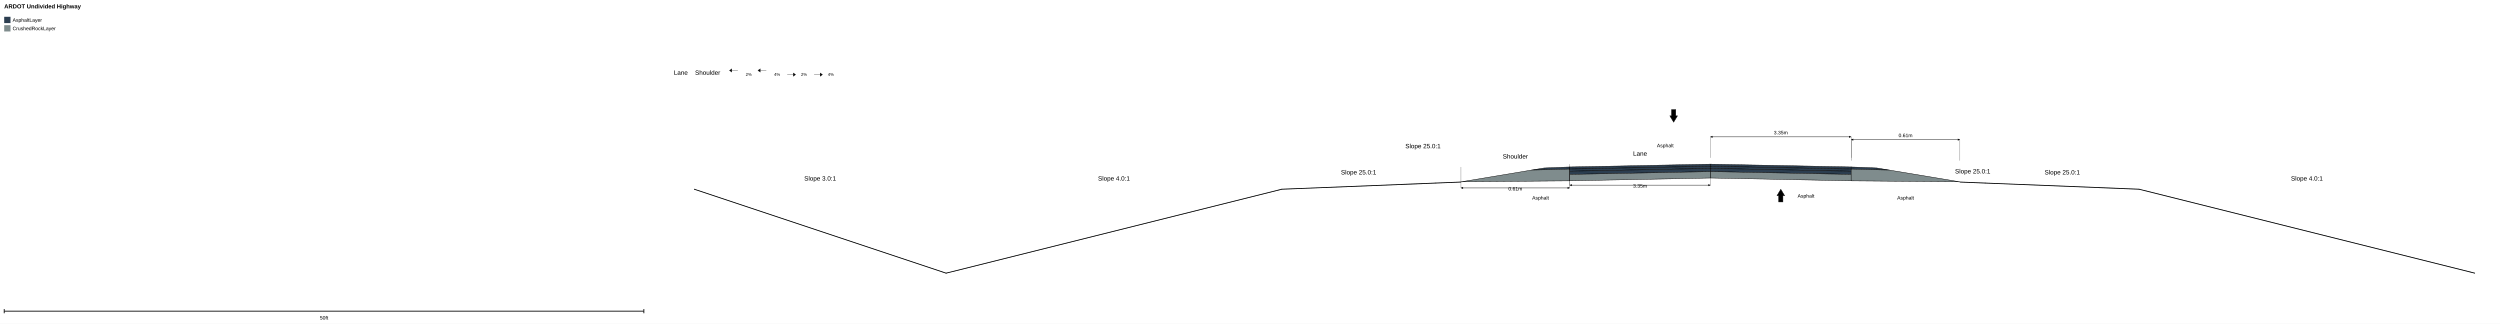
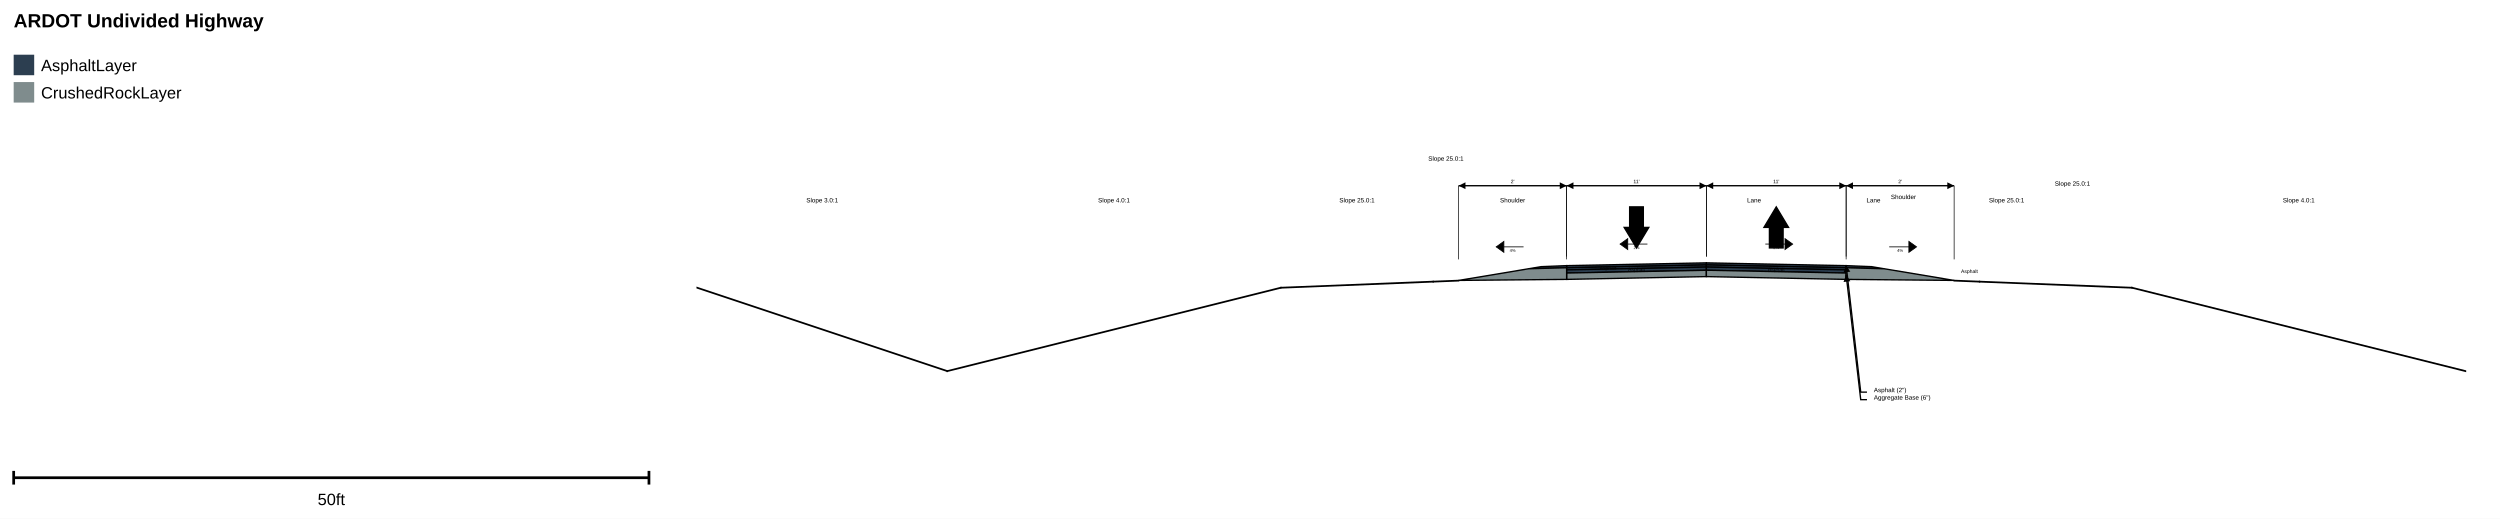
- <svg xmlns="http://www.w3.org/2000/svg" width="5956.2" height="771.3" viewBox="0 0 5956.2 771.3">
-   <rect width="5956.2" height="771.3" fill="white" />
+ <svg xmlns="http://www.w3.org/2000/svg" width="1828.0" height="379.3" viewBox="0 0 1828.0 379.3">
+   <rect width="1828.0" height="379.3" fill="white" />
  <g transform="scale(1,-1)">
-     <g transform="translate(0,-771.3)">
-       <polygon points="4075.08,380.23 4075.08,375.15 3739.80,368.45 3739.80,373.53" fill="#2C3E50" stroke="black" stroke-width="1" />
-       <polygon points="4075.08,375.15 4075.08,370.07 3739.80,363.37 3739.80,368.45" fill="#2C3E50" stroke="black" stroke-width="1" />
-       <polygon points="4075.08,370.07 4075.08,362.45 3739.80,355.75 3739.80,363.37" fill="#2C3E50" stroke="black" stroke-width="1" />
-       <polygon points="4075.08,362.45 4075.08,347.21 3739.80,340.51 3739.80,355.75" fill="#7F8C8D" stroke="black" stroke-width="1" />
-       <polygon points="3739.80,373.53 3739.80,368.45 3648.36,366.01 3678.84,371.09" fill="#2C3E50" stroke="black" stroke-width="1" />
-       <polygon points="3739.80,368.45 3739.80,340.51 3480.72,338.07 3648.36,366.01" fill="#7F8C8D" stroke="black" stroke-width="1" />
-       <polygon points="3480.72,338.07 3480.72,337.07 3419.76,334.63 3419.76,335.63" fill="#BDC3C7" stroke="black" stroke-width="1" />
-       <polygon points="3419.76,335.63 3419.76,334.63 3054.00,320.00 3054.00,321.00" fill="#BDC3C7" stroke="black" stroke-width="1" />
-       <polygon points="3054.00,321.00 3054.00,320.00 2254.00,120.00 2254.00,121.00" fill="#BDC3C7" stroke="black" stroke-width="1" />
-       <polygon points="2254.00,121.00 2254.00,120.00 1654.00,320.00 1654.00,321.00" fill="#BDC3C7" stroke="black" stroke-width="1" />
-       <polygon points="4075.08,380.23 4410.36,373.53 4410.36,368.45 4075.08,375.15" fill="#2C3E50" stroke="black" stroke-width="1" />
-       <polygon points="4075.08,375.15 4410.36,368.45 4410.36,363.37 4075.08,370.07" fill="#2C3E50" stroke="black" stroke-width="1" />
-       <polygon points="4075.08,370.07 4410.36,363.37 4410.36,355.75 4075.08,362.45" fill="#2C3E50" stroke="black" stroke-width="1" />
-       <polygon points="4075.08,362.45 4410.36,355.75 4410.36,340.51 4075.08,347.21" fill="#7F8C8D" stroke="black" stroke-width="1" />
-       <polygon points="4410.36,373.53 4471.32,371.09 4501.80,366.01 4410.36,368.45" fill="#2C3E50" stroke="black" stroke-width="1" />
-       <polygon points="4410.36,368.45 4501.80,366.01 4669.44,338.07 4410.36,340.51" fill="#7F8C8D" stroke="black" stroke-width="1" />
-       <polygon points="4669.44,338.07 4730.40,335.63 4730.40,334.63 4669.44,337.07" fill="#BDC3C7" stroke="black" stroke-width="1" />
-       <polygon points="4730.40,335.63 5096.16,321.00 5096.16,320.00 4730.40,334.63" fill="#BDC3C7" stroke="black" stroke-width="1" />
-       <polygon points="5096.16,321.00 5896.16,121.00 5896.16,120.00 5096.16,320.00" fill="#BDC3C7" stroke="black" stroke-width="1" />
-       <text x="3907.44" y="400.23" font-family="Arial" font-size="15.0" text-anchor="middle" transform="translate(0,800.47) scale(1,-1)" fill="black">Lane</text>
-       <text x="3610.26" y="393.53" font-family="Arial" font-size="15.0" text-anchor="middle" transform="translate(0,787.05) scale(1,-1)" fill="black">Shoulder</text>
-       <text x="3390.24" y="418.07" font-family="Arial" font-size="15.0" text-anchor="middle" transform="translate(0,836.14) scale(1,-1)" fill="black">Slope 25.0:1</text>
-       <text x="3236.88" y="355.63" font-family="Arial" font-size="15.0" text-anchor="middle" transform="translate(0,711.26) scale(1,-1)" fill="black">Slope 25.0:1</text>
-       <text x="2654.00" y="341.00" font-family="Arial" font-size="15.0" text-anchor="middle" transform="translate(0,682.00) scale(1,-1)" fill="black">Slope 4.0:1</text>
-       <text x="1954.00" y="341.00" font-family="Arial" font-size="15.0" text-anchor="middle" transform="translate(0,682.00) scale(1,-1)" fill="black">Slope 3.0:1</text>
-       <text x="1622.00" y="593.04" font-family="Arial" font-size="15.0" text-anchor="middle" transform="translate(0,1186.09) scale(1,-1)" fill="black">Lane</text>
-       <text x="1686.00" y="593.04" font-family="Arial" font-size="15.0" text-anchor="middle" transform="translate(0,1186.09) scale(1,-1)" fill="black">Shoulder</text>
-       <text x="4699.92" y="358.07" font-family="Arial" font-size="15.0" text-anchor="middle" transform="translate(0,716.14) scale(1,-1)" fill="black">Slope 25.0:1</text>
-       <text x="4913.28" y="355.63" font-family="Arial" font-size="15.0" text-anchor="middle" transform="translate(0,711.26) scale(1,-1)" fill="black">Slope 25.0:1</text>
-       <text x="5496.16" y="341.00" font-family="Arial" font-size="15.0" text-anchor="middle" transform="translate(0,682.00) scale(1,-1)" fill="black">Slope 4.0:1</text>
-       <g id="dimension-d9b0f9f3">
-         <line x1="4075.08" y1="380.23" x2="4075.08" y2="330.23" stroke="black" stroke-width="0.5" />
-         <line x1="3739.80" y1="380.23" x2="3739.80" y2="330.23" stroke="black" stroke-width="0.5" />
-         <line x1="4075.08" y1="330.23" x2="3739.80" y2="330.23" stroke="black" stroke-width="1" />
-         <polygon points="4075.08,330.23 4070.08,327.73 4070.08,332.73" fill="black" transform="rotate(360.0,4075.08,330.23)" />
-         <polygon points="3739.80,330.23 3734.80,327.73 3734.80,332.73" fill="black" transform="rotate(180.0,3739.80,330.23)" />
-         <text x="3907.44" y="324.23" font-family="Arial" font-size="12.0" text-anchor="middle" transform="translate(0,648.47) scale(1,-1)" fill="black">3.35m</text>
-       </g>
-       <g id="symbol-8f4e10ef" transform="translate(3987.44,495.23) scale(1.0) rotate(-180.0)">
+     <g transform="translate(0,-379.3)">
+       <polygon points="1247.70,187.11 1247.70,185.57 1145.51,183.52 1145.51,185.07" fill="#2C3E50" stroke="black" stroke-width="1" />
+       <polygon points="1247.70,185.57 1247.70,184.02 1145.51,181.97 1145.51,183.52" fill="#2C3E50" stroke="black" stroke-width="1" />
+       <polygon points="1247.70,184.02 1247.70,181.69 1145.51,179.65 1145.51,181.97" fill="#2C3E50" stroke="black" stroke-width="1" />
+       <polygon points="1247.70,181.69 1247.70,177.05 1145.51,175.01 1145.51,179.65" fill="#7F8C8D" stroke="black" stroke-width="1" />
+       <polygon points="1145.51,185.07 1145.51,183.52 1117.64,182.78 1126.93,184.33" fill="#2C3E50" stroke="black" stroke-width="1" />
+       <polygon points="1145.51,183.52 1145.51,175.01 1066.54,174.26 1117.64,182.78" fill="#7F8C8D" stroke="black" stroke-width="1" />
+       <polygon points="1066.54,174.26 1066.54,173.96 1047.96,173.21 1047.96,173.52" fill="#BDC3C7" stroke="black" stroke-width="1" />
+       <polygon points="1047.96,173.52 1047.96,173.21 936.48,168.76 936.48,169.06" fill="#BDC3C7" stroke="black" stroke-width="1" />
+       <polygon points="936.48,169.06 936.48,168.76 692.64,107.80 692.64,108.10" fill="#BDC3C7" stroke="black" stroke-width="1" />
+       <polygon points="692.64,108.10 692.64,107.80 509.76,168.76 509.76,169.06" fill="#BDC3C7" stroke="black" stroke-width="1" />
+       <polygon points="1247.70,187.11 1349.89,185.07 1349.89,183.52 1247.70,185.57" fill="#2C3E50" stroke="black" stroke-width="1" />
+       <polygon points="1247.70,185.57 1349.89,183.52 1349.89,181.97 1247.70,184.02" fill="#2C3E50" stroke="black" stroke-width="1" />
+       <polygon points="1247.70,184.02 1349.89,181.97 1349.89,179.65 1247.70,181.69" fill="#2C3E50" stroke="black" stroke-width="1" />
+       <polygon points="1247.70,181.69 1349.89,179.65 1349.89,175.01 1247.70,177.05" fill="#7F8C8D" stroke="black" stroke-width="1" />
+       <polygon points="1349.89,185.07 1368.47,184.33 1377.76,182.78 1349.89,183.52" fill="#2C3E50" stroke="black" stroke-width="1" />
+       <polygon points="1349.89,183.52 1377.76,182.78 1428.86,174.26 1349.89,175.01" fill="#7F8C8D" stroke="black" stroke-width="1" />
+       <polygon points="1428.86,174.26 1447.44,173.52 1447.44,173.21 1428.86,173.96" fill="#BDC3C7" stroke="black" stroke-width="1" />
+       <polygon points="1447.44,173.52 1558.93,169.06 1558.93,168.76 1447.44,173.21" fill="#BDC3C7" stroke="black" stroke-width="1" />
+       <polygon points="1558.93,169.06 1802.77,108.10 1802.77,107.80 1558.93,168.76" fill="#BDC3C7" stroke="black" stroke-width="1" />
+       <g id="symbol-fa064461" transform="translate(1196.60,213.02) scale(1.0) rotate(-180.0)">
        <g>
          <path d="M -5,-15 L 5,-15 L 5,0 L 9,0 L 0,15 L -9,0 L -5,0 Z" fill="black" stroke="black" stroke-width="1" />
        </g>
      </g>
-       <g id="symbol-db08f6d3" transform="translate(1749.89,603.43) scale(0.8) rotate(-180.0)">
+       <g id="symbol-fccd7570" transform="translate(1196.60,200.83) scale(0.8) rotate(-180.0)">
        <g>
          <path d="M -10,0 L 8,0 L 8,-5 L 15,0 L 8,5 L 8,0 Z" fill="black" stroke="black" stroke-width="0.75" />
        </g>
      </g>
-       <text x="1783.78" y="590.54" font-family="Arial" font-size="10.0" text-anchor="middle" transform="translate(0,1181.09) scale(1,-1)" fill="black">2%</text>
-       <text x="3967.44" y="420.37" font-family="Arial" font-size="12.0" text-anchor="middle" transform="translate(0,840.74) scale(1,-1)" fill="black">Asphalt</text>
-       <g id="dimension-6075b210">
-         <line x1="3739.80" y1="373.53" x2="3739.80" y2="323.53" stroke="black" stroke-width="0.5" />
-         <line x1="3480.72" y1="373.53" x2="3480.72" y2="323.53" stroke="black" stroke-width="0.5" />
-         <line x1="3739.80" y1="323.53" x2="3480.72" y2="323.53" stroke="black" stroke-width="1" />
-         <polygon points="3739.80,323.53 3734.80,321.03 3734.80,326.03" fill="black" transform="rotate(360.0,3739.80,323.53)" />
-         <polygon points="3480.72,323.53 3475.72,321.03 3475.72,326.03" fill="black" transform="rotate(180.0,3480.72,323.53)" />
-         <text x="3610.26" y="317.53" font-family="Arial" font-size="12.0" text-anchor="middle" transform="translate(0,635.05) scale(1,-1)" fill="black">0.61m</text>
-       </g>
-       <g id="symbol-791dec58" transform="translate(1817.67,603.43) scale(0.8) rotate(-180.0)">
+       <text x="1196.60" y="197.17" font-family="Arial" font-size="3.0" text-anchor="middle" transform="translate(0,394.35) scale(1,-1)" fill="black">2%</text>
+       <text x="1196.60" y="181.06" font-family="Arial" font-size="3.7" text-anchor="middle" transform="translate(0,362.12) scale(1,-1)" fill="black">Asphalt</text>
+       <g id="symbol-5a7c15cd" transform="translate(1106.02,198.79) scale(0.8) rotate(-180.0)">
        <g>
          <path d="M -10,0 L 8,0 L 8,-5 L 15,0 L 8,5 L 8,0 Z" fill="black" stroke="black" stroke-width="0.75" />
        </g>
      </g>
-       <text x="1851.55" y="590.54" font-family="Arial" font-size="10.0" text-anchor="middle" transform="translate(0,1181.09) scale(1,-1)" fill="black">4%</text>
-       <text x="3670.26" y="295.80" font-family="Arial" font-size="12.0" text-anchor="middle" transform="translate(0,591.60) scale(1,-1)" fill="black">Asphalt</text>
-       <g id="dimension-65b74b2d">
-         <line x1="4075.08" y1="395.23" x2="4075.08" y2="445.23" stroke="black" stroke-width="0.5" />
-         <line x1="4410.36" y1="395.23" x2="4410.36" y2="445.23" stroke="black" stroke-width="0.5" />
-         <line x1="4075.08" y1="445.23" x2="4410.36" y2="445.23" stroke="black" stroke-width="1" />
-         <polygon points="4075.08,445.23 4070.08,442.73 4070.08,447.73" fill="black" transform="rotate(180.0,4075.08,445.23)" />
-         <polygon points="4410.36,445.23 4405.36,442.73 4405.36,447.73" fill="black" transform="rotate(0.0,4410.36,445.23)" />
-         <text x="4242.72" y="451.23" font-family="Arial" font-size="12.0" text-anchor="middle" transform="translate(0,902.47) scale(1,-1)" fill="black">3.35m</text>
-       </g>
-       <g id="symbol-c7939b30" transform="translate(4242.72,305.23) scale(1.0) rotate(-0.0)">
+       <text x="1106.02" y="195.13" font-family="Arial" font-size="3.0" text-anchor="middle" transform="translate(0,390.26) scale(1,-1)" fill="black">4%</text>
+       <text x="1175.76" y="182.10" font-family="Arial" font-size="3.7" text-anchor="middle" transform="translate(0,364.21) scale(1,-1)" fill="black">Asphalt</text>
+       <g id="symbol-8b961488" transform="translate(1298.80,213.02) scale(1.0) rotate(-0.0)">
        <g>
          <path d="M -5,-15 L 5,-15 L 5,0 L 9,0 L 0,15 L -9,0 L -5,0 Z" fill="black" stroke="black" stroke-width="1" />
        </g>
      </g>
-       <g id="symbol-af4a8d75" transform="translate(1883.55,593.54) scale(0.8) rotate(-0.0)">
+       <g id="symbol-1ec214ae" transform="translate(1298.80,200.83) scale(0.8) rotate(-0.0)">
        <g>
          <path d="M -10,0 L 8,0 L 8,-5 L 15,0 L 8,5 L 8,0 Z" fill="black" stroke="black" stroke-width="0.75" />
        </g>
      </g>
-       <text x="1915.55" y="590.54" font-family="Arial" font-size="10.0" text-anchor="middle" transform="translate(0,1181.09) scale(1,-1)" fill="black">2%</text>
-       <text x="4302.72" y="300.37" font-family="Arial" font-size="12.0" text-anchor="middle" transform="translate(0,600.74) scale(1,-1)" fill="black">Asphalt</text>
-       <g id="dimension-62cd79a2">
-         <line x1="4410.36" y1="388.53" x2="4410.36" y2="438.53" stroke="black" stroke-width="0.5" />
-         <line x1="4669.44" y1="388.53" x2="4669.44" y2="438.53" stroke="black" stroke-width="0.5" />
-         <line x1="4410.36" y1="438.53" x2="4669.44" y2="438.53" stroke="black" stroke-width="1" />
-         <polygon points="4410.36,438.53 4405.36,436.03 4405.36,441.03" fill="black" transform="rotate(180.0,4410.36,438.53)" />
-         <polygon points="4669.44,438.53 4664.44,436.03 4664.44,441.03" fill="black" transform="rotate(0.0,4669.44,438.53)" />
-         <text x="4539.90" y="444.53" font-family="Arial" font-size="12.0" text-anchor="middle" transform="translate(0,889.05) scale(1,-1)" fill="black">0.61m</text>
-       </g>
-       <g id="symbol-38291dd2" transform="translate(1947.55,593.54) scale(0.8) rotate(-0.0)">
+       <text x="1298.80" y="197.17" font-family="Arial" font-size="3.0" text-anchor="middle" transform="translate(0,394.35) scale(1,-1)" fill="black">2%</text>
+       <text x="1298.80" y="181.06" font-family="Arial" font-size="3.7" text-anchor="middle" transform="translate(0,362.12) scale(1,-1)" fill="black">Asphalt</text>
+       <g id="symbol-9facea53" transform="translate(1389.38,198.79) scale(0.8) rotate(-0.0)">
        <g>
          <path d="M -10,0 L 8,0 L 8,-5 L 15,0 L 8,5 L 8,0 Z" fill="black" stroke="black" stroke-width="0.75" />
        </g>
      </g>
-       <text x="1979.55" y="590.54" font-family="Arial" font-size="10.0" text-anchor="middle" transform="translate(0,1181.09) scale(1,-1)" fill="black">4%</text>
-       <text x="4539.90" y="295.80" font-family="Arial" font-size="12.0" text-anchor="middle" transform="translate(0,591.60) scale(1,-1)" fill="black">Asphalt</text>
+       <text x="1389.38" y="195.13" font-family="Arial" font-size="3.0" text-anchor="middle" transform="translate(0,390.26) scale(1,-1)" fill="black">4%</text>
+       <text x="1440.03" y="179.67" font-family="Arial" font-size="3.7" text-anchor="middle" transform="translate(0,359.33) scale(1,-1)" fill="black">Asphalt</text>
+       <g id="dimension-46c14b00">
+         <line x1="1145.51" y1="191.69" x2="1145.51" y2="243.50" stroke="black" stroke-width="0.5" />
+         <line x1="1247.70" y1="191.69" x2="1247.70" y2="243.50" stroke="black" stroke-width="0.5" />
+         <line x1="1145.51" y1="243.50" x2="1247.70" y2="243.50" stroke="black" stroke-width="1" />
+         <polygon points="1145.51,243.50 1140.51,241.00 1140.51,246.00" fill="black" transform="rotate(180.0,1145.51,243.50)" />
+         <polygon points="1247.70,243.50 1242.70,241.00 1242.70,246.00" fill="black" transform="rotate(0.0,1247.70,243.50)" />
+         <text x="1196.60" y="245.33" font-family="Arial" font-size="3.7" text-anchor="middle" transform="translate(0,490.66) scale(1,-1)" fill="black">11'</text>
+       </g>
+       <text x="1282.58" y="231.31" font-family="Arial" font-size="4.6" text-anchor="middle" transform="translate(0,462.62) scale(1,-1)" fill="black">Lane</text>
+       <g id="dimension-3a04ec9d">
+         <line x1="1066.54" y1="189.64" x2="1066.54" y2="243.50" stroke="black" stroke-width="0.5" />
+         <line x1="1145.51" y1="189.64" x2="1145.51" y2="243.50" stroke="black" stroke-width="0.5" />
+         <line x1="1066.54" y1="243.50" x2="1145.51" y2="243.50" stroke="black" stroke-width="1" />
+         <polygon points="1066.54,243.50 1061.54,241.00 1061.54,246.00" fill="black" transform="rotate(180.0,1066.54,243.50)" />
+         <polygon points="1145.51,243.50 1140.51,241.00 1140.51,246.00" fill="black" transform="rotate(0.0,1145.51,243.50)" />
+         <text x="1106.02" y="245.33" font-family="Arial" font-size="3.7" text-anchor="middle" transform="translate(0,490.66) scale(1,-1)" fill="black">2'</text>
+       </g>
+       <text x="1106.02" y="231.31" font-family="Arial" font-size="4.6" text-anchor="middle" transform="translate(0,462.62) scale(1,-1)" fill="black">Shoulder</text>
+       <g id="dimension-a5c6e7a5">
+         <line x1="1247.70" y1="191.69" x2="1247.70" y2="243.50" stroke="black" stroke-width="0.5" />
+         <line x1="1349.89" y1="191.69" x2="1349.89" y2="243.50" stroke="black" stroke-width="0.5" />
+         <line x1="1247.70" y1="243.50" x2="1349.89" y2="243.50" stroke="black" stroke-width="1" />
+         <polygon points="1247.70,243.50 1242.70,241.00 1242.70,246.00" fill="black" transform="rotate(180.0,1247.70,243.50)" />
+         <polygon points="1349.89,243.50 1344.89,241.00 1344.89,246.00" fill="black" transform="rotate(0.0,1349.89,243.50)" />
+         <text x="1298.80" y="245.33" font-family="Arial" font-size="3.7" text-anchor="middle" transform="translate(0,490.66) scale(1,-1)" fill="black">11'</text>
+       </g>
+       <text x="1369.87" y="231.31" font-family="Arial" font-size="4.6" text-anchor="middle" transform="translate(0,462.62) scale(1,-1)" fill="black">Lane</text>
+       <g id="dimension-283f246c">
+         <line x1="1349.89" y1="189.64" x2="1349.89" y2="243.50" stroke="black" stroke-width="0.5" />
+         <line x1="1428.86" y1="189.64" x2="1428.86" y2="243.50" stroke="black" stroke-width="0.5" />
+         <line x1="1349.89" y1="243.50" x2="1428.86" y2="243.50" stroke="black" stroke-width="1" />
+         <polygon points="1349.89,243.50 1344.89,241.00 1344.89,246.00" fill="black" transform="rotate(180.0,1349.89,243.50)" />
+         <polygon points="1428.86,243.50 1423.86,241.00 1423.86,246.00" fill="black" transform="rotate(0.0,1428.86,243.50)" />
+         <text x="1389.38" y="245.33" font-family="Arial" font-size="3.7" text-anchor="middle" transform="translate(0,490.66) scale(1,-1)" fill="black">2'</text>
+       </g>
+       <text x="1391.82" y="233.75" font-family="Arial" font-size="4.6" text-anchor="middle" transform="translate(0,467.50) scale(1,-1)" fill="black">Shoulder</text>
+       <text x="601.20" y="231.31" font-family="Arial" font-size="4.6" text-anchor="middle" transform="translate(0,462.62) scale(1,-1)" fill="black">Slope 3.0:1</text>
+       <text x="814.56" y="231.31" font-family="Arial" font-size="4.6" text-anchor="middle" transform="translate(0,462.62) scale(1,-1)" fill="black">Slope 4.0:1</text>
+       <text x="992.22" y="231.31" font-family="Arial" font-size="4.6" text-anchor="middle" transform="translate(0,462.62) scale(1,-1)" fill="black">Slope 25.0:1</text>
+       <text x="1057.25" y="261.79" font-family="Arial" font-size="4.6" text-anchor="middle" transform="translate(0,523.58) scale(1,-1)" fill="black">Slope 25.0:1</text>
+       <text x="1467.22" y="231.31" font-family="Arial" font-size="4.6" text-anchor="middle" transform="translate(0,462.62) scale(1,-1)" fill="black">Slope 25.0:1</text>
+       <text x="1515.38" y="243.50" font-family="Arial" font-size="4.6" text-anchor="middle" transform="translate(0,487.00) scale(1,-1)" fill="black">Slope 25.0:1</text>
+       <text x="1680.85" y="231.31" font-family="Arial" font-size="4.6" text-anchor="middle" transform="translate(0,462.62) scale(1,-1)" fill="black">Slope 4.0:1</text>
+       <g id="leader-da97e76c">
+         <polyline points="1349.89,185.32 1360.56,92.56 1365.13,92.56" fill="none" stroke="black" stroke-width="1" />
+         <polygon points="1349.89,185.32 1344.89,182.82 1344.89,187.82" fill="black" transform="rotate(96.56036,1349.89,185.32)" />
+         <text x="1370.13" y="92.56" font-family="Arial" font-size="4.6" text-anchor="start" transform="translate(0,185.11) scale(1,-1)" fill="black">Asphalt (2")</text>
+       </g>
+       <g id="leader-37a2cc8f">
+         <polyline points="1349.89,178.35 1360.56,87.07 1365.13,87.07" fill="none" stroke="black" stroke-width="1" />
+         <polygon points="1349.89,178.35 1344.89,175.85 1344.89,180.85" fill="black" transform="rotate(96.66588,1349.89,178.35)" />
+         <text x="1370.13" y="87.07" font-family="Arial" font-size="4.6" text-anchor="start" transform="translate(0,174.14) scale(1,-1)" fill="black">Aggregate Base (6")</text>
+       </g>
    </g>
  </g>
  <text x="10" y="20" font-family="Arial" font-size="14" font-weight="bold">ARDOT Undivided Highway</text>
  <rect x="10" y="40" width="15" height="15" fill="#2C3E50" />
  <text x="30" y="52" font-family="Arial" font-size="12">AsphaltLayer</text>
  <rect x="10" y="60" width="15" height="15" fill="#7F8C8D" />
  <text x="30" y="72" font-family="Arial" font-size="12">CrushedRockLayer</text>
-   <line x1="10" y1="741.321" x2="1534" y2="741.321" stroke="black" stroke-width="2" />
-   <line x1="10" y1="736.321" x2="10" y2="746.321" stroke="black" stroke-width="2" />
-   <line x1="1534" y1="736.321" x2="1534" y2="746.321" stroke="black" stroke-width="2" />
-   <text x="772" y="761.321" font-family="Arial" font-size="12" text-anchor="middle">50ft</text>
+   <line x1="10" y1="349.316" x2="474.515" y2="349.316" stroke="black" stroke-width="2" />
+   <line x1="10" y1="344.316" x2="10" y2="354.316" stroke="black" stroke-width="2" />
+   <line x1="474.515" y1="344.316" x2="474.515" y2="354.316" stroke="black" stroke-width="2" />
+   <text x="242.258" y="369.316" font-family="Arial" font-size="12" text-anchor="middle">50ft</text>
</svg>
